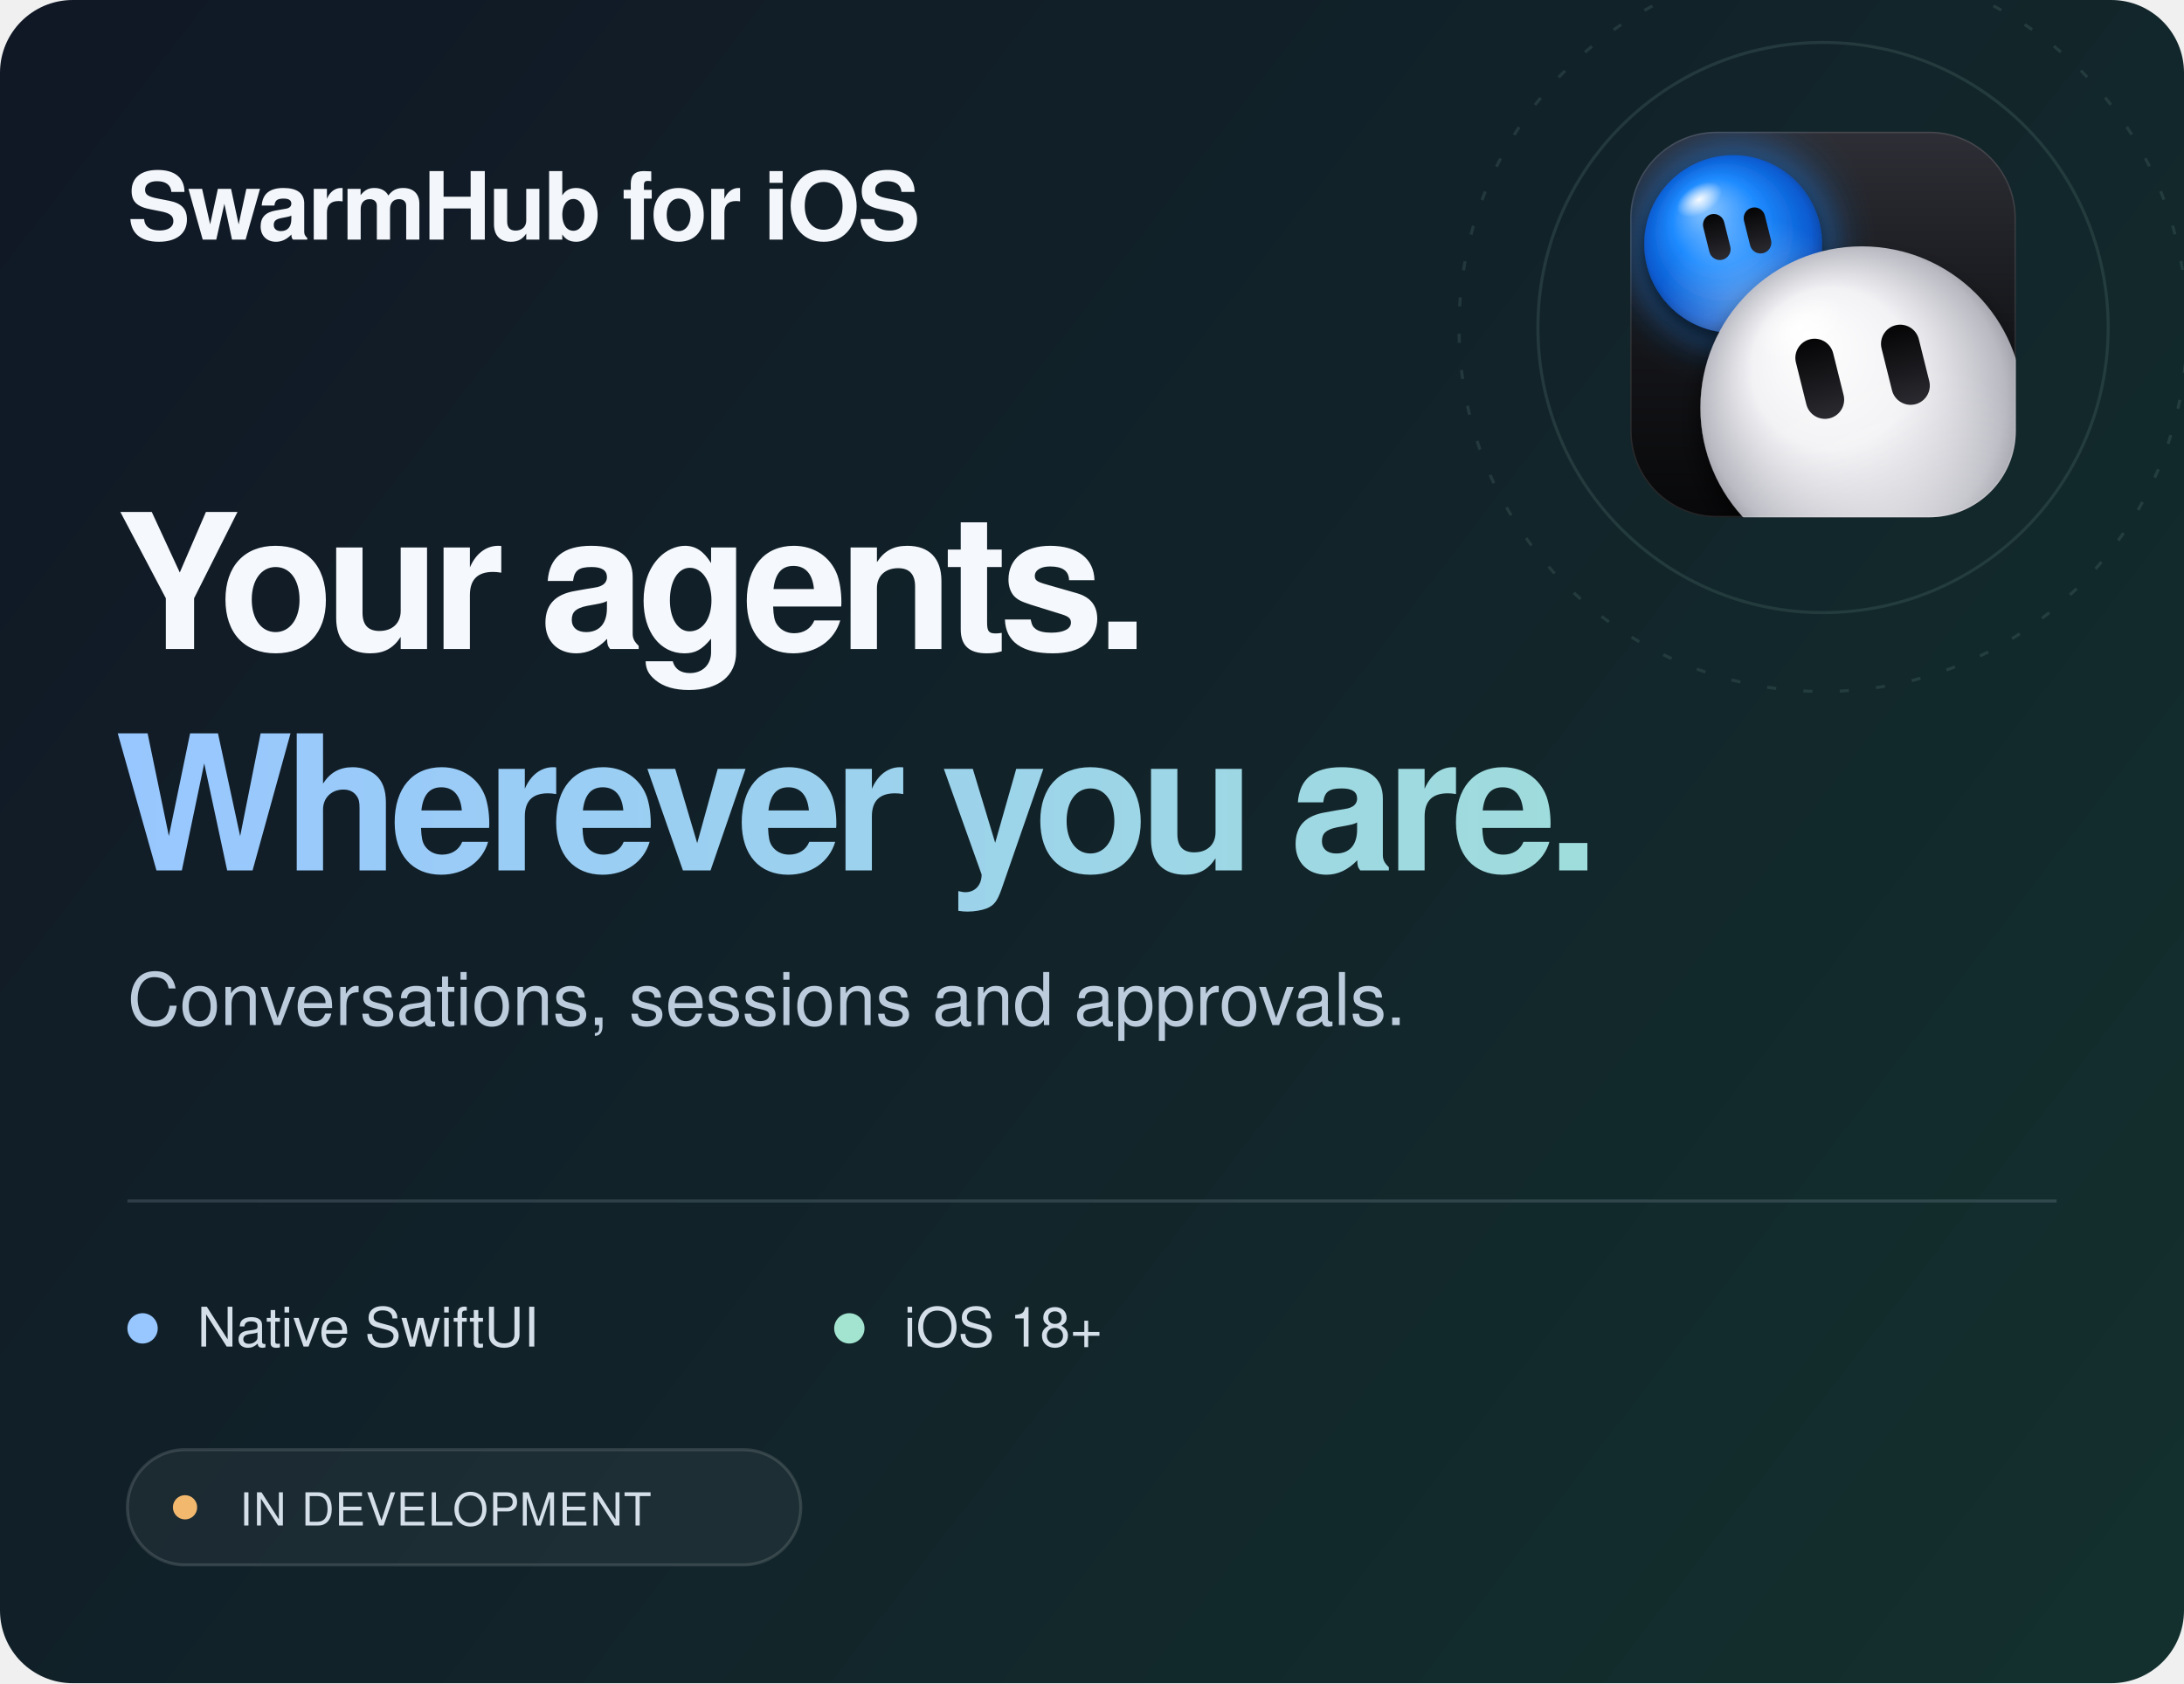
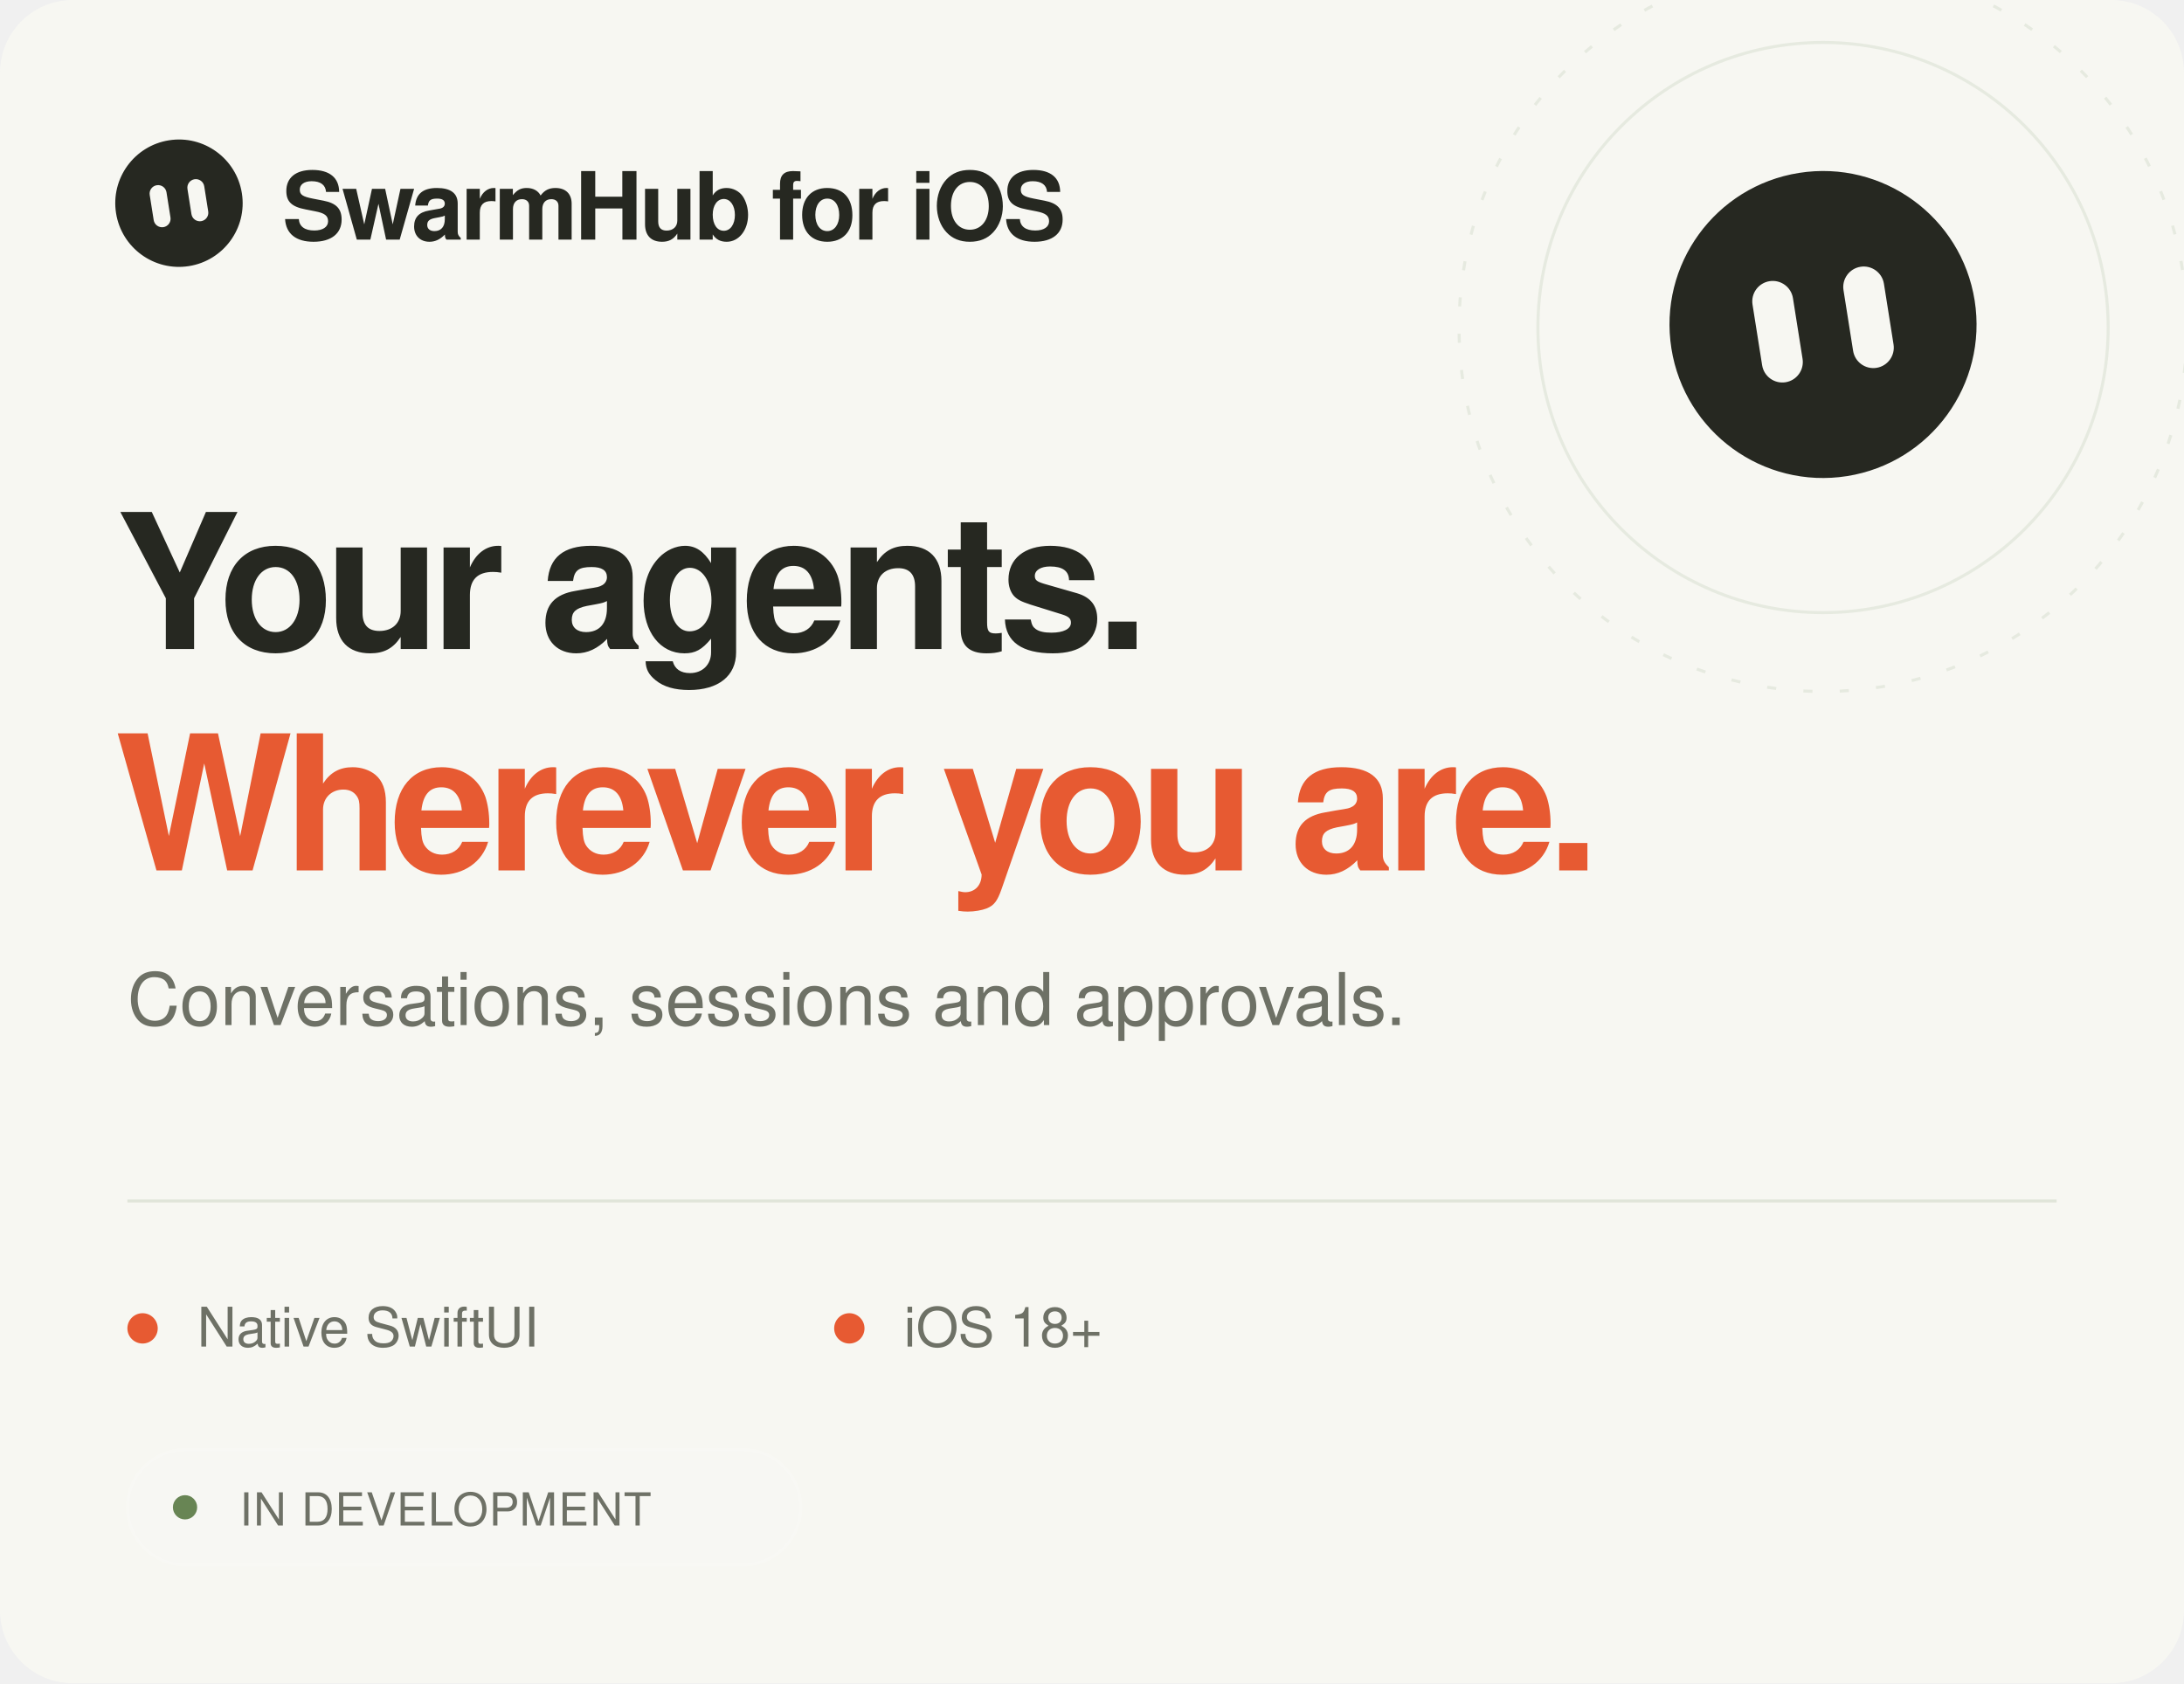
<svg xmlns="http://www.w3.org/2000/svg" width="720" height="555" viewBox="0 0 720 555" fill="none" role="img" aria-labelledby="title description">
  <defs>
    <linearGradient id="canvas" x1="0" y1="0" x2="720" y2="555" gradientUnits="userSpaceOnUse">
-       <stop stop-color="#101725" />
-       <stop offset="1" stop-color="#13302E" />
+       <stop stop-color="#f7f7f2" />
+       <stop offset="1" stop-color="#f7f7f2" />
    </linearGradient>
    <linearGradient id="accent" x1="40" y1="0" x2="700" y2="0" gradientUnits="userSpaceOnUse">
-       <stop stop-color="#98C7FF" />
-       <stop offset="1" stop-color="#A2E4CF" />
+       <stop stop-color="#e75a32" />
+       <stop offset="1" stop-color="#e75a32" />
    </linearGradient>
    <clipPath id="bounds">
      <rect width="720" height="555" rx="24" />
    </clipPath>
  </defs>
  <g clip-path="url(#bounds)">
    <rect width="720" height="555" fill="url(#canvas)" />
-     <g stroke="#AAD6CD" stroke-opacity=".12">
+     <g stroke="#688554" stroke-opacity=".12">
      <circle cx="601" cy="108" r="94" />
      <circle cx="601" cy="108" r="120" stroke-dasharray="3 9" />
    </g>
-     <svg x="522" y="28" width="158" height="158" viewBox="0 0 1024 1024">
-       <defs>
-         <linearGradient id="brand-bg" x1="0" y1="0" x2="0" y2="1">
-           <stop offset="0" stop-color="#2E2F36" />
-           <stop offset=".5" stop-color="#16171B" />
-           <stop offset="1" stop-color="#08080A" />
-         </linearGradient>
-         <radialGradient id="brand-w" cx=".5" cy=".5" r=".55" fx=".33" fy=".28">
-           <stop offset="0" stop-color="#FFFFFF" />
-           <stop offset=".45" stop-color="#F2F2F5" />
-           <stop offset=".85" stop-color="#B9B9C2" />
-           <stop offset="1" stop-color="#8C8C96" />
-         </radialGradient>
-         <radialGradient id="brand-b" cx=".5" cy=".5" r=".55" fx=".33" fy=".28">
-           <stop offset="0" stop-color="#8CC6FF" />
-           <stop offset=".45" stop-color="#1E8BFF" />
-           <stop offset=".85" stop-color="#0A5BD0" />
-           <stop offset="1" stop-color="#063E94" />
-         </radialGradient>
-         <radialGradient id="brand-o" cx=".5" cy=".5" r=".55" fx=".33" fy=".28">
-           <stop offset="0" stop-color="#FFD98A" />
-           <stop offset=".45" stop-color="#FFA21A" />
-           <stop offset=".85" stop-color="#E07800" />
-           <stop offset="1" stop-color="#A85500" />
-         </radialGradient>
-         <radialGradient id="brand-g" cx=".5" cy=".5" r=".55" fx=".33" fy=".28">
-           <stop offset="0" stop-color="#8BF2BF" />
-           <stop offset=".45" stop-color="#14D07F" />
-           <stop offset=".85" stop-color="#00A35F" />
-           <stop offset="1" stop-color="#007443" />
-         </radialGradient>
-         <linearGradient id="brand-hexside" x1="0" y1="0" x2="0" y2="1">
-           <stop offset="0" stop-color="#B85F00" />
-           <stop offset="1" stop-color="#7A3E00" />
-         </linearGradient>
-         <linearGradient id="brand-eye" x1="0" y1="0" x2="0" y2="1">
-           <stop offset="0" stop-color="#050506" />
-           <stop offset="1" stop-color="#2A2A30" />
-         </linearGradient>
-         <radialGradient id="brand-spec" cx=".5" cy=".5" r=".5">
-           <stop offset="0" stop-color="#FFFFFF" stop-opacity=".95" />
-           <stop offset="1" stop-color="#FFFFFF" stop-opacity="0" />
-         </radialGradient>
-         <radialGradient id="brand-bounce" cx=".62" cy=".9" r=".55">
-           <stop offset="0" stop-color="#FFFFFF" stop-opacity=".35" />
-           <stop offset="1" stop-color="#FFFFFF" stop-opacity="0" />
-         </radialGradient>
-         <filter id="brand-glow" x="-60%" y="-60%" width="220%" height="220%">
-           <feGaussianBlur stdDeviation="40" />
-         </filter>
-         <filter id="brand-sh" x="-40%" y="-40%" width="180%" height="180%">
-           <feGaussianBlur in="SourceAlpha" stdDeviation="26" />
-           <feOffset dy="34" result="b" />
-           <feFlood flood-color="#000" flood-opacity=".7" />
-           <feComposite in2="b" operator="in" />
-           <feMerge>
-             <feMergeNode />
-             <feMergeNode in="SourceGraphic" />
-           </feMerge>
-         </filter>
-         <filter id="brand-shs" x="-40%" y="-40%" width="180%" height="180%">
-           <feGaussianBlur in="SourceAlpha" stdDeviation="14" />
-           <feOffset dy="16" result="b" />
-           <feFlood flood-color="#000" flood-opacity=".6" />
-           <feComposite in2="b" operator="in" />
-           <feMerge>
-             <feMergeNode />
-             <feMergeNode in="SourceGraphic" />
-           </feMerge>
-         </filter>
-         <filter id="brand-blur8">
-           <feGaussianBlur stdDeviation="8" />
-         </filter>
-         <clipPath id="brand-c">
-           <rect x="100" y="100" width="824" height="824" rx="185" />
-         </clipPath>
-       </defs>
-       <rect x="100" y="100" width="824" height="824" rx="185" fill="url(#brand-bg)" />
-       <g clip-path="url(#brand-c)">
-         <circle cx="320" cy="340" r="220" fill="#1E8BFF" opacity=".45" filter="url(#brand-glow)" />
-         <g filter="url(#brand-shs)">
-           <circle cx="320" cy="340" r="190" fill="url(#brand-b)" />
+     <svg viewBox="0 0 1024 1024" x="522" y="28" width="158" height="158">
+       <rect x="100" y="100" width="824" height="824" rx="185" fill="#f7f7f2" />
+       <svg x="184" y="184" width="656" height="656" viewBox="0 0 30 30">
+         <g transform="rotate(-9 15 15)">
+           <circle cx="15" cy="15" r="15" fill="#262821" />
+           <g fill="#f7f7f2">
+             <rect x="8.5" y="10" width="4" height="10" rx="2" />
+             <rect x="17.5" y="10" width="4" height="10" rx="2" />
+           </g>
        </g>
-         <circle cx="320" cy="340" r="190" fill="url(#brand-bounce)" />
-         <ellipse cx="247.8" cy="245.0" rx="53.2" ry="30.4" fill="url(#brand-spec)" transform="rotate(-30 247.8 245.0)" />
-         <rect x="262.0" y="275.0" width="46" height="100" rx="23.0" fill="url(#brand-eye)" transform="rotate(-14 285 325)" />
-         <rect x="349.0" y="261.0" width="46" height="100" rx="23.0" fill="url(#brand-eye)" transform="rotate(-14 372 311)" />
-         <g filter="url(#brand-sh)">
-           <circle cx="595" cy="690" r="345" fill="url(#brand-w)" />
-         </g>
-         <circle cx="595" cy="690" r="345" fill="url(#brand-bounce)" />
-         <ellipse cx="463.9" cy="517.5" rx="96.6" ry="55.2" fill="url(#brand-spec)" transform="rotate(-30 463.9 517.5)" />
-         <rect x="464.0" y="541.0" width="82" height="174" rx="41.0" fill="url(#brand-eye)" transform="rotate(-14 505 628)" />
-         <rect x="647.0" y="511.0" width="82" height="174" rx="41.0" fill="url(#brand-eye)" transform="rotate(-14 688 598)" />
-       </g>
-       <rect x="101.5" y="101.5" width="821" height="821" rx="183.5" fill="none" stroke="#FFFFFF" stroke-opacity=".12" stroke-width="3" />
+       </svg>
    </svg>
    <g font-family="-apple-system, BlinkMacSystemFont, 'Segoe UI', Helvetica, Arial, sans-serif">
-       <text x="42" y="79" fill="#F3F6FA" font-size="31" font-weight="600" letter-spacing="-.8">SwarmHub for iOS</text>
-       <text x="38" y="214" fill="#F5F8FC" font-size="62" font-weight="650" letter-spacing="-2.8">Your agents.</text>
+       <svg x="38" y="46" width="42" height="42" viewBox="0 0 30 30">
+         <g transform="rotate(-9 15 15)">
+           <circle cx="15" cy="15" r="15" fill="#262821" />
+           <g fill="#f7f7f2">
+             <rect x="8.5" y="10" width="4" height="10" rx="2" />
+             <rect x="17.5" y="10" width="4" height="10" rx="2" />
+           </g>
+         </g>
+       </svg>
+       <text x="93" y="79" fill="#262821" font-size="31" font-weight="750" letter-spacing="-1">SwarmHub for iOS</text>
+       <text x="38" y="214" fill="#262821" font-size="62" font-weight="650" letter-spacing="-2.8">Your agents.</text>
      <text x="38" y="287" fill="url(#accent)" font-size="62" font-weight="650" letter-spacing="-2.8">Wherever you are.</text>
-       <text x="42" y="338" fill="#BCCCDD" font-size="24">Conversations, sessions and approvals.</text>
-       <path d="M42 396H678" stroke="#D0DFEF" stroke-opacity=".16" />
-       <circle cx="47" cy="438" r="5" fill="#98C7FF" />
-       <text x="65" y="444" fill="#D4DFEA" font-size="18">Native SwiftUI</text>
-       <circle cx="280" cy="438" r="5" fill="#A2E4CF" />
-       <text x="298" y="444" fill="#D4DFEA" font-size="18">iOS 18+</text>
+       <text x="42" y="338" fill="#6e7166" font-size="24">Conversations, sessions and approvals.</text>
+       <path d="M42 396H678" stroke="#688554" stroke-opacity=".16" />
+       <circle cx="47" cy="438" r="5" fill="#e75a32" />
+       <text x="65" y="444" fill="#6e7166" font-size="18">Native SwiftUI</text>
+       <circle cx="280" cy="438" r="5" fill="#e75a32" />
+       <text x="298" y="444" fill="#6e7166" font-size="18">iOS 18+</text>
      <rect x="42" y="478" width="222" height="38" rx="19" fill="#FFFFFF" fill-opacity=".05" stroke="#FFFFFF" stroke-opacity=".13" />
-       <circle cx="61" cy="497" r="4" fill="#F2B86E" />
-       <text x="79" y="503" fill="#D4DFEA" font-size="15" letter-spacing=".4">IN DEVELOPMENT</text>
+       <circle cx="61" cy="497" r="4" fill="#688554" />
+       <text x="79" y="503" fill="#6e7166" font-size="15" letter-spacing=".4">IN DEVELOPMENT</text>
    </g>
  </g>
</svg>
